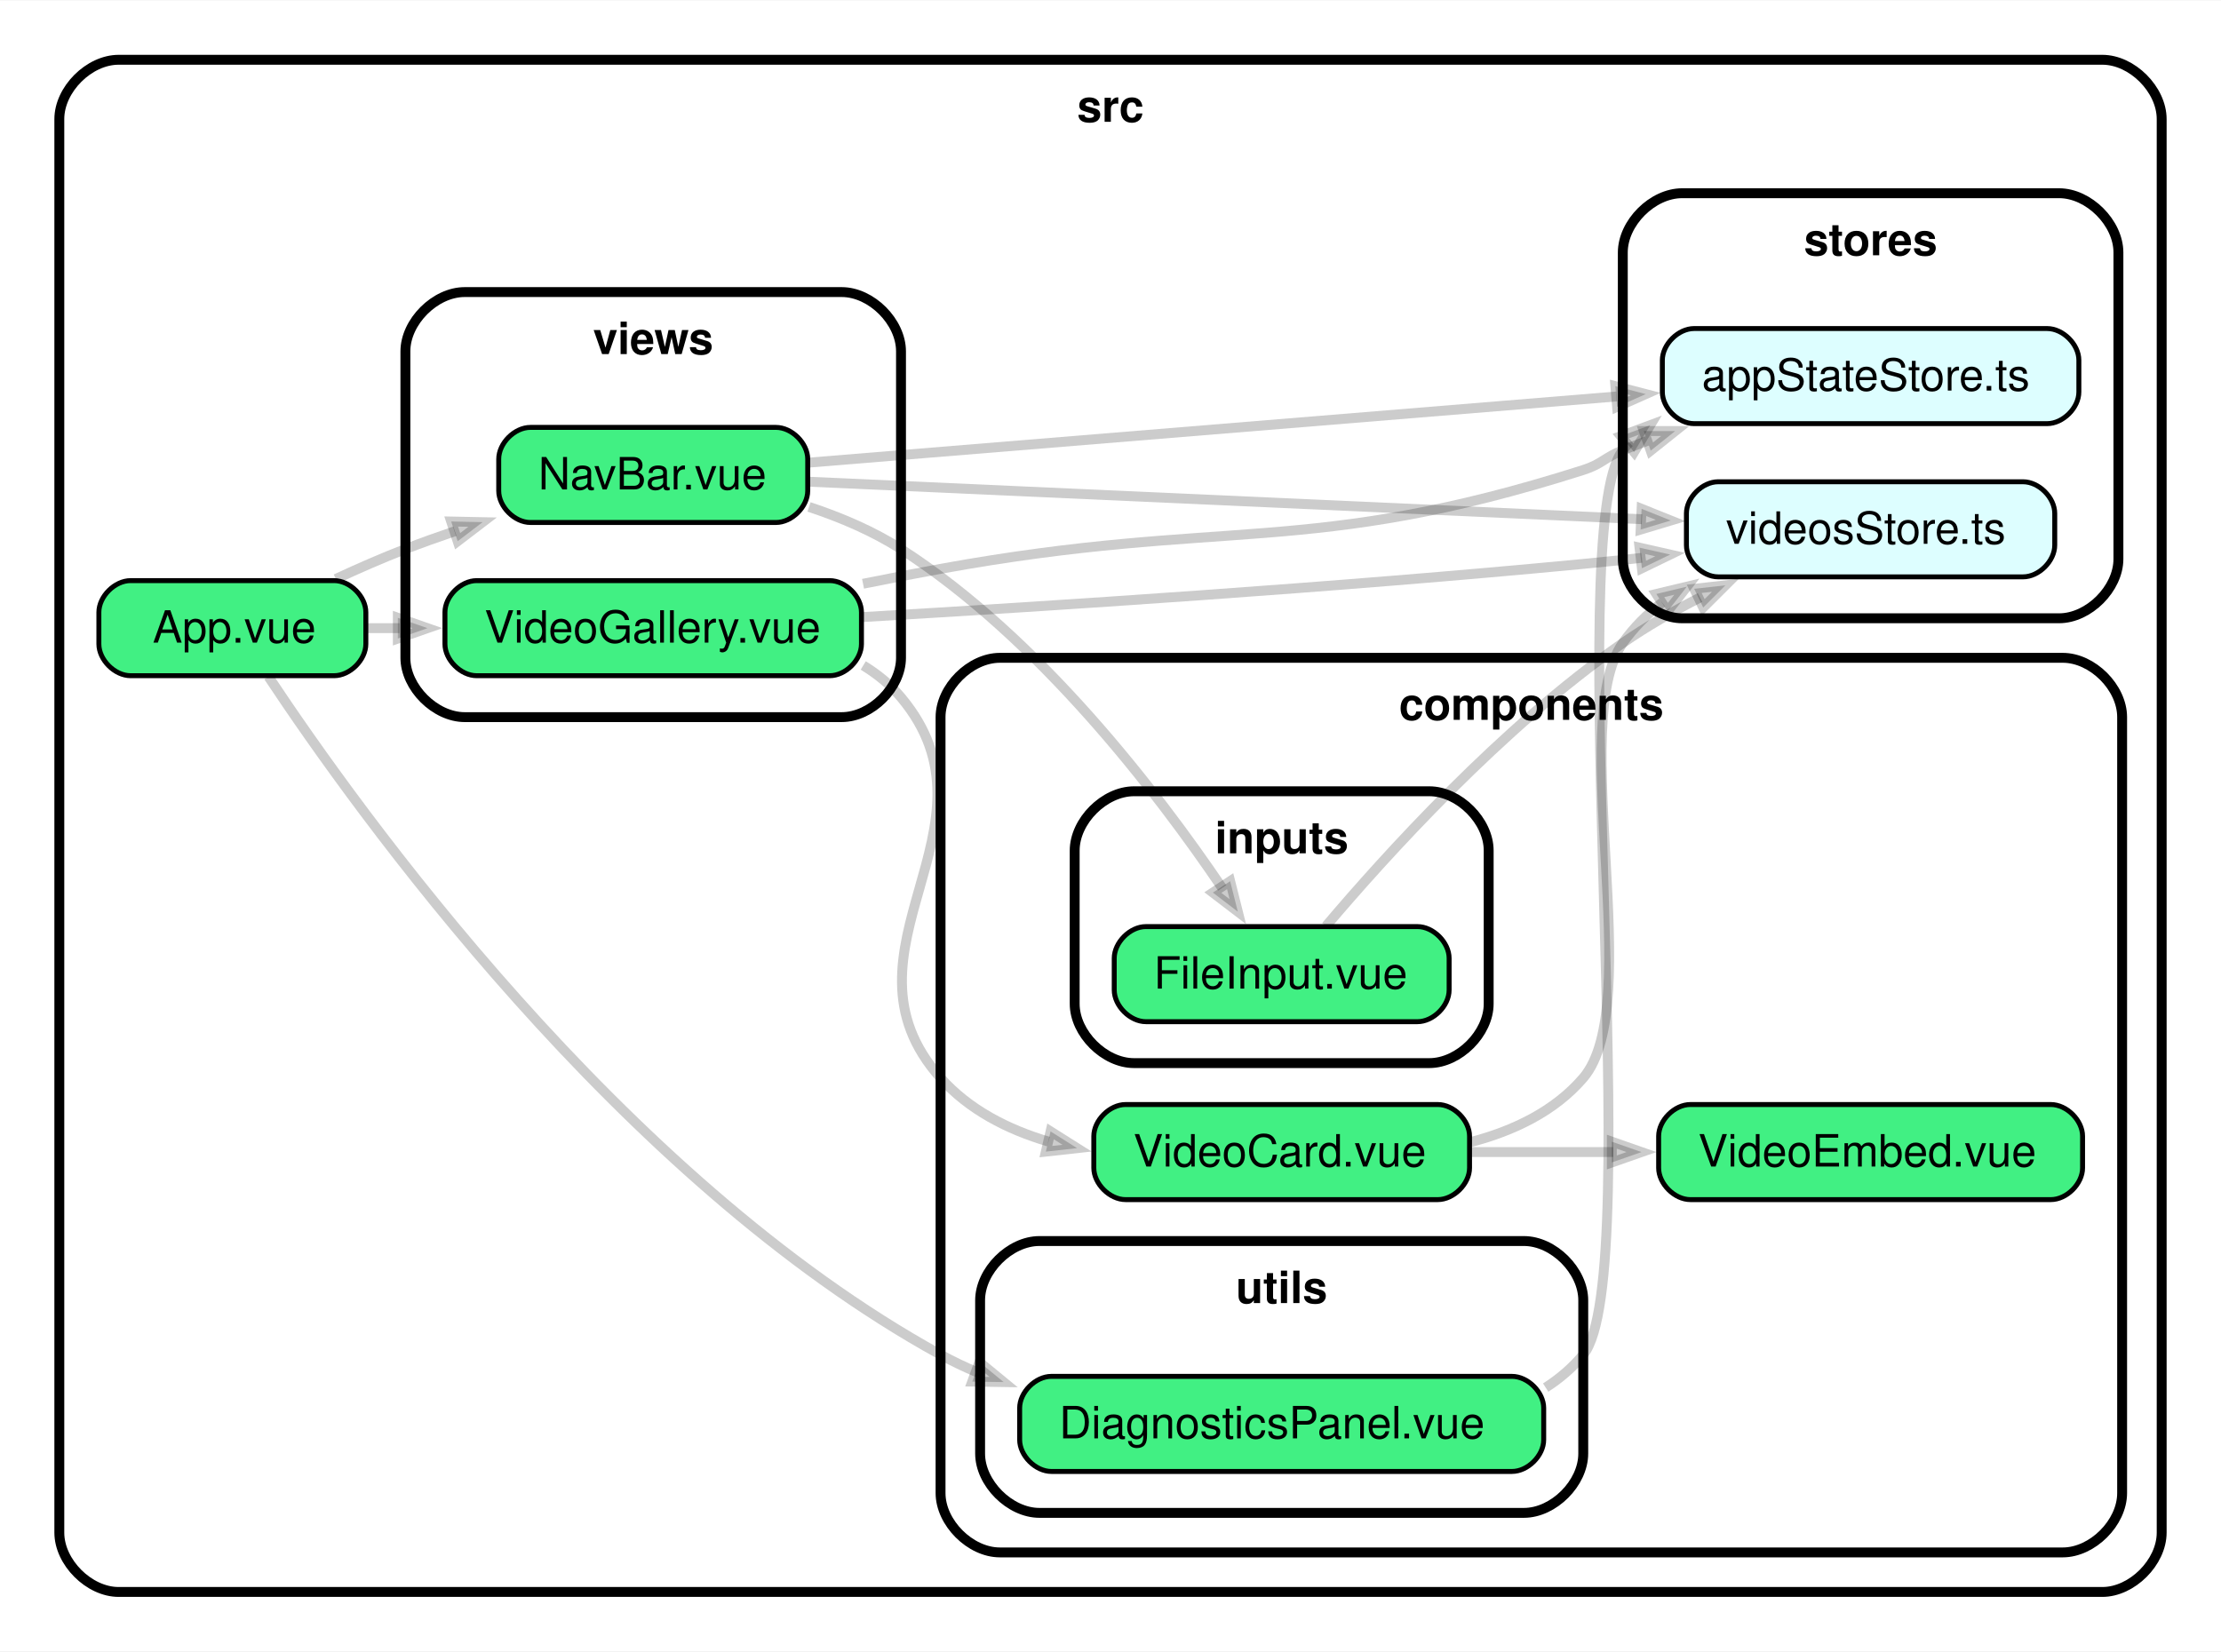
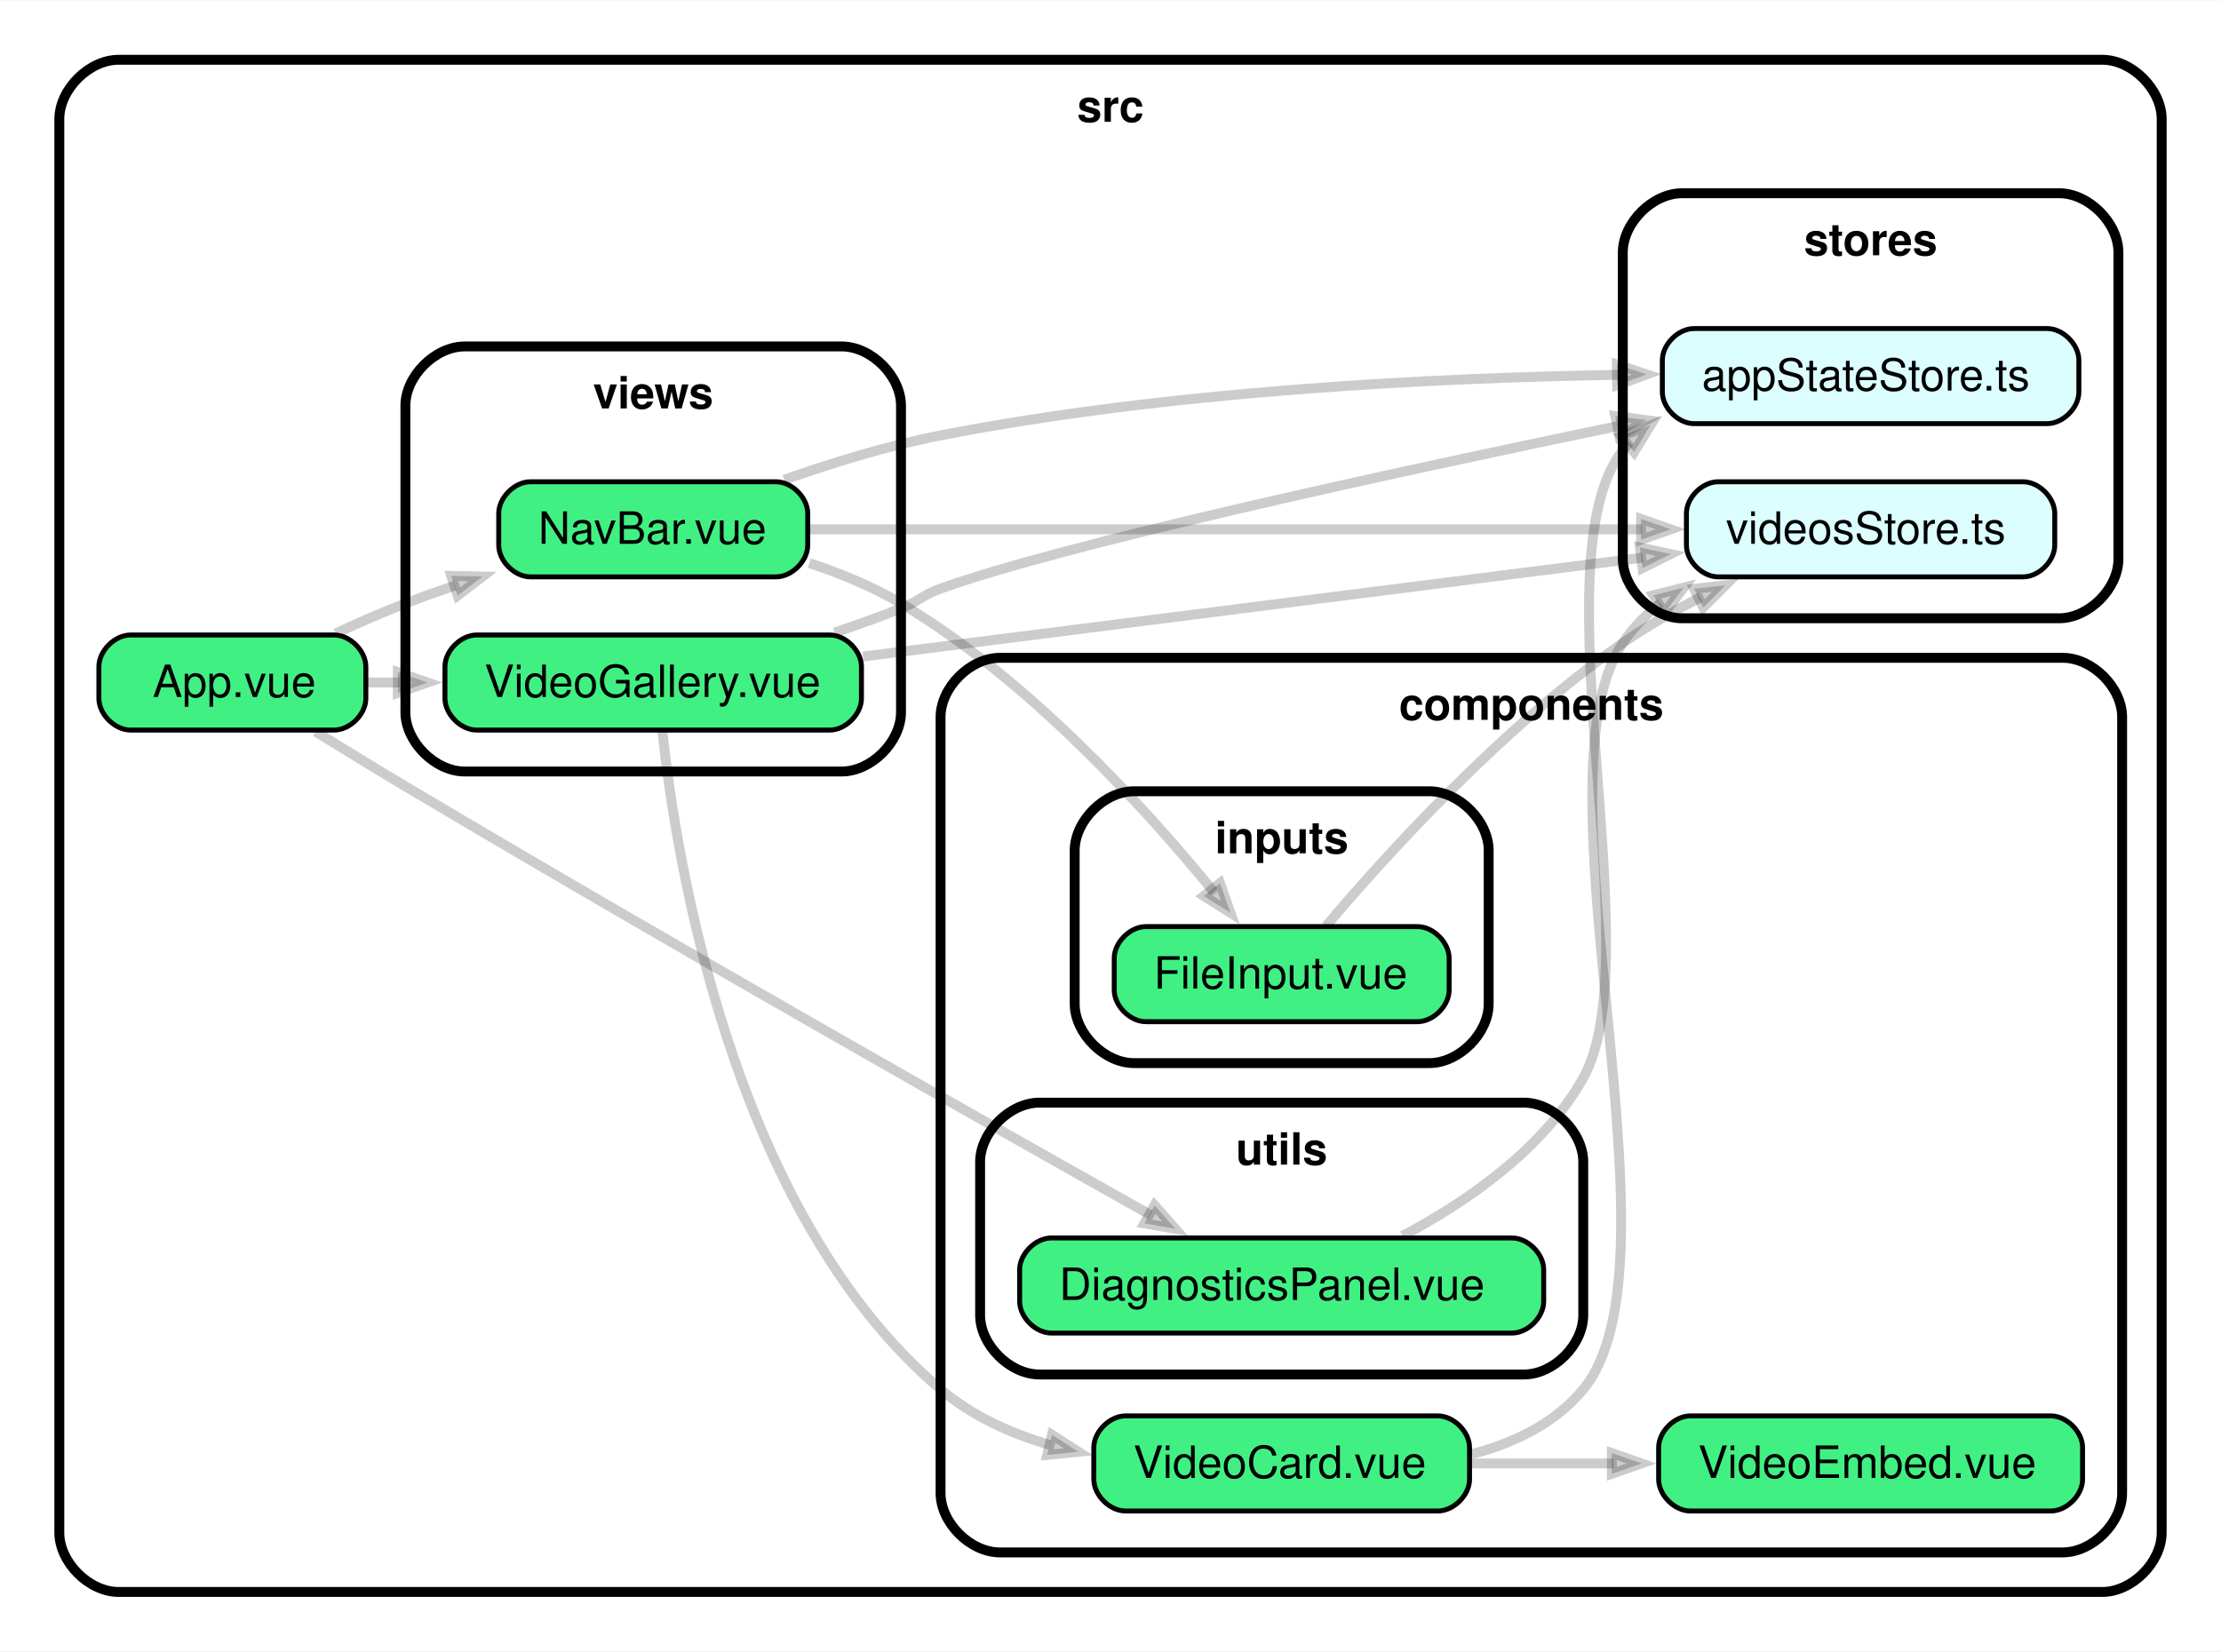
<svg xmlns="http://www.w3.org/2000/svg" xmlns:xlink="http://www.w3.org/1999/xlink" width="449pt" height="334pt" viewBox="0.00 0.00 449.25 334.00">
  <g id="graph0" class="graph" transform="scale(1 1) rotate(0) translate(4 330)">
    <polygon fill="white" stroke="none" points="-4,4 -4,-330 445.25,-330 445.25,4 -4,4" />
    <g id="clust1" class="cluster">
      <path fill="#ffffff" stroke="black" stroke-width="2" d="M20,-8C20,-8 421.25,-8 421.25,-8 427.25,-8 433.25,-14 433.25,-20 433.25,-20 433.25,-306 433.25,-306 433.25,-312 427.25,-318 421.25,-318 421.25,-318 20,-318 20,-318 14,-318 8,-312 8,-306 8,-306 8,-20 8,-20 8,-14 14,-8 20,-8" />
      <text text-anchor="middle" x="220.62" y="-305.45" font-family="Helvetica,sans-Serif" font-weight="bold" font-size="9.00">src</text>
    </g>
    <g id="clust2" class="cluster">
      <path fill="#ffffff" stroke="black" stroke-width="2" d="M198.25,-16C198.25,-16 413.25,-16 413.25,-16 419.25,-16 425.25,-22 425.25,-28 425.25,-28 425.25,-185 425.25,-185 425.25,-191 419.25,-197 413.25,-197 413.25,-197 198.25,-197 198.25,-197 192.25,-197 186.25,-191 186.25,-185 186.25,-185 186.25,-28 186.25,-28 186.25,-22 192.25,-16 198.25,-16" />
      <text text-anchor="middle" x="305.75" y="-184.45" font-family="Helvetica,sans-Serif" font-weight="bold" font-size="9.00">components</text>
    </g>
-     <g id="clust4" class="cluster">
-       <path fill="#ffffff" stroke="black" stroke-width="2" d="M206.25,-24C206.25,-24 304.25,-24 304.25,-24 310.25,-24 316.25,-30 316.25,-36 316.25,-36 316.25,-67 316.25,-67 316.25,-73 310.25,-79 304.25,-79 304.25,-79 206.25,-79 206.25,-79 200.25,-79 194.25,-73 194.25,-67 194.25,-67 194.25,-36 194.25,-36 194.25,-30 200.25,-24 206.25,-24" />
-       <text text-anchor="middle" x="255.25" y="-66.45" font-family="Helvetica,sans-Serif" font-weight="bold" font-size="9.00">utils</text>
-     </g>
    <g id="clust3" class="cluster">
      <path fill="#ffffff" stroke="black" stroke-width="2" d="M225.38,-115C225.38,-115 285.12,-115 285.12,-115 291.12,-115 297.12,-121 297.12,-127 297.12,-127 297.12,-158 297.12,-158 297.12,-164 291.12,-170 285.12,-170 285.12,-170 225.38,-170 225.38,-170 219.38,-170 213.38,-164 213.38,-158 213.38,-158 213.38,-127 213.38,-127 213.38,-121 219.38,-115 225.38,-115" />
      <text text-anchor="middle" x="255.25" y="-157.45" font-family="Helvetica,sans-Serif" font-weight="bold" font-size="9.00">inputs</text>
    </g>
-     <g id="clust6" class="cluster">
-       <path fill="#ffffff" stroke="black" stroke-width="2" d="M90,-185C90,-185 166.25,-185 166.25,-185 172.25,-185 178.25,-191 178.25,-197 178.25,-197 178.25,-259 178.25,-259 178.25,-265 172.25,-271 166.25,-271 166.25,-271 90,-271 90,-271 84,-271 78,-265 78,-259 78,-259 78,-197 78,-197 78,-191 84,-185 90,-185" />
-       <text text-anchor="middle" x="128.12" y="-258.45" font-family="Helvetica,sans-Serif" font-weight="bold" font-size="9.00">views</text>
+     <g id="clust4" class="cluster">
+       <path fill="#ffffff" stroke="black" stroke-width="2" d="M206.25,-52C206.25,-52 304.25,-52 304.25,-52 310.25,-52 316.25,-58 316.25,-64 316.25,-64 316.25,-95 316.25,-95 316.25,-101 310.25,-107 304.25,-107 304.25,-107 206.25,-107 206.25,-107 200.25,-107 194.25,-101 194.25,-95 194.25,-95 194.25,-64 194.25,-64 194.25,-58 200.25,-52 206.25,-52" />
+       <text text-anchor="middle" x="255.25" y="-94.45" font-family="Helvetica,sans-Serif" font-weight="bold" font-size="9.00">utils</text>
    </g>
    <g id="clust5" class="cluster">
      <path fill="#ffffff" stroke="black" stroke-width="2" d="M336.25,-205C336.25,-205 412.5,-205 412.5,-205 418.5,-205 424.5,-211 424.5,-217 424.5,-217 424.5,-279 424.5,-279 424.5,-285 418.5,-291 412.5,-291 412.5,-291 336.25,-291 336.25,-291 330.25,-291 324.25,-285 324.25,-279 324.25,-279 324.25,-217 324.25,-217 324.25,-211 330.25,-205 336.25,-205" />
      <text text-anchor="middle" x="374.38" y="-278.45" font-family="Helvetica,sans-Serif" font-weight="bold" font-size="9.00">stores</text>
    </g>
+     <g id="clust6" class="cluster">
+       <path fill="#ffffff" stroke="black" stroke-width="2" d="M90,-174C90,-174 166.25,-174 166.25,-174 172.25,-174 178.25,-180 178.25,-186 178.25,-186 178.25,-248 178.25,-248 178.25,-254 172.25,-260 166.25,-260 166.25,-260 90,-260 90,-260 84,-260 78,-254 78,-248 78,-248 78,-186 78,-186 78,-180 84,-174 90,-174" />
+       <text text-anchor="middle" x="128.12" y="-247.45" font-family="Helvetica,sans-Serif" font-weight="bold" font-size="9.00">views</text>
+     </g>
    <g id="node1" class="node">
      <g id="a_node1">
        <a xlink:href="src/App.vue" xlink:title="App.vue">
-           <path fill="#41f083" stroke="black" d="M63.58,-212.62C63.58,-212.62 22.42,-212.62 22.42,-212.62 19.21,-212.62 16,-209.42 16,-206.21 16,-206.21 16,-199.79 16,-199.79 16,-196.58 19.21,-193.38 22.42,-193.38 22.42,-193.38 63.58,-193.38 63.58,-193.38 66.79,-193.38 70,-196.58 70,-199.79 70,-199.79 70,-206.21 70,-206.21 70,-209.42 66.79,-212.62 63.58,-212.62" />
-           <text text-anchor="start" x="26.88" y="-200.07" font-family="Helvetica,sans-Serif" font-size="9.00">App.vue</text>
+           <path fill="#41f083" stroke="black" d="M63.58,-201.62C63.58,-201.62 22.42,-201.62 22.42,-201.62 19.21,-201.62 16,-198.42 16,-195.21 16,-195.21 16,-188.79 16,-188.79 16,-185.58 19.21,-182.38 22.42,-182.38 22.42,-182.38 63.58,-182.38 63.58,-182.38 66.79,-182.38 70,-185.58 70,-188.79 70,-188.79 70,-195.21 70,-195.21 70,-198.42 66.79,-201.62 63.58,-201.62" />
+           <text text-anchor="start" x="26.88" y="-189.07" font-family="Helvetica,sans-Serif" font-size="9.00">App.vue</text>
        </a>
      </g>
    </g>
    <g id="node2" class="node">
      <g id="a_node2">
        <a xlink:href="src/components/utils/DiagnosticsPanel.vue" xlink:title="DiagnosticsPanel.vue">
-           <path fill="#41f083" stroke="black" d="M301.83,-51.62C301.83,-51.62 208.67,-51.62 208.67,-51.62 205.46,-51.62 202.25,-48.42 202.25,-45.21 202.25,-45.21 202.25,-38.79 202.25,-38.79 202.25,-35.58 205.46,-32.38 208.67,-32.38 208.67,-32.38 301.83,-32.38 301.83,-32.38 305.04,-32.38 308.25,-35.58 308.25,-38.79 308.25,-38.79 308.25,-45.21 308.25,-45.21 308.25,-48.42 305.04,-51.62 301.83,-51.62" />
-           <text text-anchor="start" x="210.25" y="-39.08" font-family="Helvetica,sans-Serif" font-size="9.00">DiagnosticsPanel.vue</text>
+           <path fill="#41f083" stroke="black" d="M301.83,-79.62C301.83,-79.62 208.67,-79.62 208.67,-79.62 205.46,-79.62 202.25,-76.42 202.25,-73.21 202.25,-73.21 202.25,-66.79 202.25,-66.79 202.25,-63.58 205.46,-60.38 208.67,-60.38 208.67,-60.38 301.83,-60.38 301.83,-60.38 305.04,-60.38 308.25,-63.58 308.25,-66.79 308.25,-66.79 308.25,-73.21 308.25,-73.21 308.25,-76.42 305.04,-79.62 301.83,-79.62" />
+           <text text-anchor="start" x="210.25" y="-67.08" font-family="Helvetica,sans-Serif" font-size="9.00">DiagnosticsPanel.vue</text>
        </a>
      </g>
    </g>
    <g id="edge1" class="edge">
-       <path fill="none" stroke="#000000" stroke-width="2" stroke-opacity="0.2" d="M50.3,-193.19C68.07,-166.38 121.51,-91.57 186.25,-56 188.68,-54.67 191.22,-53.46 193.84,-52.36" />
-       <polygon fill="#000000" fill-opacity="0.2" stroke="#000000" stroke-width="2" stroke-opacity="0.2" points="194.11,-54.5 199.02,-50.46 192.66,-50.56 194.11,-54.5" />
+       <path fill="none" stroke="#000000" stroke-width="2" stroke-opacity="0.2" d="M59.85,-182.06C65.55,-178.53 72.04,-174.55 78,-171 131.17,-139.36 194.24,-103.65 228.67,-84.31" />
+       <polygon fill="#000000" fill-opacity="0.2" stroke="#000000" stroke-width="2" stroke-opacity="0.2" points="229.53,-86.23 233.74,-81.47 227.48,-82.57 229.53,-86.23" />
    </g>
    <g id="node3" class="node">
      <g id="a_node3">
        <a xlink:href="src/views/NavBar.vue" xlink:title="NavBar.vue">
-           <path fill="#41f083" stroke="black" d="M152.96,-243.62C152.96,-243.62 103.29,-243.62 103.29,-243.62 100.08,-243.62 96.88,-240.42 96.88,-237.21 96.88,-237.21 96.88,-230.79 96.88,-230.79 96.88,-227.58 100.08,-224.38 103.29,-224.38 103.29,-224.38 152.96,-224.38 152.96,-224.38 156.17,-224.38 159.38,-227.58 159.38,-230.79 159.38,-230.79 159.38,-237.21 159.38,-237.21 159.38,-240.42 156.17,-243.62 152.96,-243.62" />
-           <text text-anchor="start" x="104.88" y="-231.07" font-family="Helvetica,sans-Serif" font-size="9.00">NavBar.vue</text>
+           <path fill="#41f083" stroke="black" d="M152.96,-232.62C152.96,-232.62 103.29,-232.62 103.29,-232.62 100.08,-232.62 96.88,-229.42 96.88,-226.21 96.88,-226.21 96.88,-219.79 96.88,-219.79 96.88,-216.58 100.08,-213.38 103.29,-213.38 103.29,-213.38 152.96,-213.38 152.96,-213.38 156.17,-213.38 159.38,-216.58 159.38,-219.79 159.38,-219.79 159.38,-226.21 159.38,-226.21 159.38,-229.42 156.17,-232.62 152.96,-232.62" />
+           <text text-anchor="start" x="104.88" y="-220.07" font-family="Helvetica,sans-Serif" font-size="9.00">NavBar.vue</text>
        </a>
      </g>
    </g>
    <g id="edge2" class="edge">
-       <path fill="none" stroke="#000000" stroke-width="2" stroke-opacity="0.2" d="M63.93,-212.96C68.5,-215.08 73.37,-217.22 78,-219 81.23,-220.25 84.61,-221.46 88.02,-222.62" />
-       <polygon fill="#000000" fill-opacity="0.2" stroke="#000000" stroke-width="2" stroke-opacity="0.2" points="87.26,-224.58 93.62,-224.45 88.57,-220.59 87.26,-224.58" />
+       <path fill="none" stroke="#000000" stroke-width="2" stroke-opacity="0.2" d="M63.93,-201.96C68.5,-204.08 73.37,-206.22 78,-208 81.23,-209.25 84.61,-210.46 88.02,-211.62" />
+       <polygon fill="#000000" fill-opacity="0.2" stroke="#000000" stroke-width="2" stroke-opacity="0.2" points="87.26,-213.58 93.62,-213.45 88.57,-209.59 87.26,-213.58" />
    </g>
    <g id="node4" class="node">
      <g id="a_node4">
        <a xlink:href="src/views/VideoGallery.vue" xlink:title="VideoGallery.vue">
-           <path fill="#41f083" stroke="black" d="M163.83,-212.62C163.83,-212.62 92.42,-212.62 92.42,-212.62 89.21,-212.62 86,-209.42 86,-206.21 86,-206.21 86,-199.79 86,-199.79 86,-196.58 89.21,-193.38 92.42,-193.38 92.42,-193.38 163.83,-193.38 163.83,-193.38 167.04,-193.38 170.25,-196.58 170.25,-199.79 170.25,-199.79 170.25,-206.21 170.25,-206.21 170.25,-209.42 167.04,-212.62 163.83,-212.62" />
-           <text text-anchor="start" x="94" y="-200.07" font-family="Helvetica,sans-Serif" font-size="9.00">VideoGallery.vue</text>
+           <path fill="#41f083" stroke="black" d="M163.83,-201.62C163.83,-201.62 92.42,-201.62 92.42,-201.62 89.21,-201.62 86,-198.42 86,-195.21 86,-195.21 86,-188.79 86,-188.79 86,-185.58 89.21,-182.38 92.42,-182.38 92.42,-182.38 163.83,-182.38 163.83,-182.38 167.04,-182.38 170.25,-185.58 170.25,-188.79 170.25,-188.79 170.25,-195.21 170.25,-195.21 170.25,-198.42 167.04,-201.62 163.83,-201.62" />
+           <text text-anchor="start" x="94" y="-189.07" font-family="Helvetica,sans-Serif" font-size="9.00">VideoGallery.vue</text>
        </a>
      </g>
    </g>
    <g id="edge3" class="edge">
-       <path fill="none" stroke="#000000" stroke-width="2" stroke-opacity="0.2" d="M70.3,-203C72.42,-203 74.61,-203 76.83,-203" />
-       <polygon fill="#000000" fill-opacity="0.2" stroke="#000000" stroke-width="2" stroke-opacity="0.2" points="76.47,-205.1 82.47,-203 76.47,-200.9 76.47,-205.1" />
+       <path fill="none" stroke="#000000" stroke-width="2" stroke-opacity="0.2" d="M70.3,-192C72.42,-192 74.61,-192 76.83,-192" />
+       <polygon fill="#000000" fill-opacity="0.2" stroke="#000000" stroke-width="2" stroke-opacity="0.2" points="76.47,-194.1 82.47,-192 76.47,-189.9 76.47,-194.1" />
    </g>
    <g id="node9" class="node">
      <g id="a_node9">
        <a xlink:href="src/stores/appStateStore.ts" xlink:title="appStateStore.ts">
          <path fill="#ddfeff" stroke="black" d="M410.08,-263.62C410.08,-263.62 338.67,-263.62 338.67,-263.62 335.46,-263.62 332.25,-260.42 332.25,-257.21 332.25,-257.21 332.25,-250.79 332.25,-250.79 332.25,-247.58 335.46,-244.38 338.67,-244.38 338.67,-244.38 410.08,-244.38 410.08,-244.38 413.29,-244.38 416.5,-247.58 416.5,-250.79 416.5,-250.79 416.5,-257.21 416.5,-257.21 416.5,-260.42 413.29,-263.62 410.08,-263.62" />
          <text text-anchor="start" x="340.25" y="-251.07" font-family="Helvetica,sans-Serif" font-size="9.00">appStateStore.ts</text>
        </a>
      </g>
    </g>
    <g id="edge7" class="edge">
-       <path fill="none" stroke="#000000" stroke-width="2" stroke-opacity="0.2" d="M308.65,-49.35C311.49,-51.17 314.06,-53.37 316.25,-56 329.25,-71.66 311.79,-222.91 324.25,-239 324.66,-239.53 325.09,-240.04 325.53,-240.53" />
-       <polygon fill="#000000" fill-opacity="0.2" stroke="#000000" stroke-width="2" stroke-opacity="0.2" points="323.85,-241.86 329.81,-244.08 326.53,-238.63 323.85,-241.86" />
+       <path fill="none" stroke="#000000" stroke-width="2" stroke-opacity="0.2" d="M279.67,-80.03C292.81,-86.98 308.16,-97.59 316.25,-112 330.09,-136.66 306.72,-216.81 324.25,-239 324.66,-239.52 325.1,-240.03 325.55,-240.52" />
+       <polygon fill="#000000" fill-opacity="0.2" stroke="#000000" stroke-width="2" stroke-opacity="0.2" points="323.88,-241.87 329.85,-244.04 326.54,-238.62 323.88,-241.87" />
    </g>
    <g id="node7" class="node">
      <g id="a_node7">
        <a xlink:href="src/stores/videosStore.ts" xlink:title="videosStore.ts">
          <path fill="#ddfeff" stroke="black" d="M405.21,-232.62C405.21,-232.62 343.54,-232.62 343.54,-232.62 340.33,-232.62 337.12,-229.42 337.12,-226.21 337.12,-226.21 337.12,-219.79 337.12,-219.79 337.12,-216.58 340.33,-213.38 343.54,-213.38 343.54,-213.38 405.21,-213.38 405.21,-213.38 408.42,-213.38 411.62,-216.58 411.62,-219.79 411.62,-219.79 411.62,-226.21 411.62,-226.21 411.62,-229.42 408.42,-232.62 405.21,-232.62" />
          <text text-anchor="start" x="345.12" y="-220.07" font-family="Helvetica,sans-Serif" font-size="9.00">videosStore.ts</text>
        </a>
      </g>
    </g>
    <g id="edge10" class="edge">
-       <path fill="none" stroke="#000000" stroke-width="2" stroke-opacity="0.2" d="M159.57,-232.63C201.94,-230.72 279.03,-227.25 328.14,-225.04" />
-       <polygon fill="#000000" fill-opacity="0.2" stroke="#000000" stroke-width="2" stroke-opacity="0.2" points="328.05,-227.14 333.95,-224.78 327.86,-222.95 328.05,-227.14" />
+       <path fill="none" stroke="#000000" stroke-width="2" stroke-opacity="0.2" d="M159.57,-223C201.94,-223 279.03,-223 328.14,-223" />
+       <polygon fill="#000000" fill-opacity="0.2" stroke="#000000" stroke-width="2" stroke-opacity="0.2" points="327.95,-225.1 333.95,-223 327.95,-220.9 327.95,-225.1" />
    </g>
    <g id="node8" class="node">
      <g id="a_node8">
        <a xlink:href="src/components/inputs/FileInput.vue" xlink:title="FileInput.vue">
          <path fill="#41f083" stroke="black" d="M282.71,-142.62C282.71,-142.62 227.79,-142.62 227.79,-142.62 224.58,-142.62 221.38,-139.42 221.38,-136.21 221.38,-136.21 221.38,-129.79 221.38,-129.79 221.38,-126.58 224.58,-123.38 227.79,-123.38 227.79,-123.38 282.71,-123.38 282.71,-123.38 285.92,-123.38 289.12,-126.58 289.12,-129.79 289.12,-129.79 289.12,-136.21 289.12,-136.21 289.12,-139.42 285.92,-142.62 282.71,-142.62" />
          <text text-anchor="start" x="229.38" y="-130.07" font-family="Helvetica,sans-Serif" font-size="9.00">FileInput.vue</text>
        </a>
      </g>
    </g>
    <g id="edge8" class="edge">
-       <path fill="none" stroke="#000000" stroke-width="2" stroke-opacity="0.2" d="M159.64,-227.53C166.08,-225.4 172.63,-222.62 178.25,-219 206.23,-201 230.05,-169.89 243.22,-150.43" />
-       <polygon fill="#000000" fill-opacity="0.2" stroke="#000000" stroke-width="2" stroke-opacity="0.2" points="244.83,-151.81 246.38,-145.64 241.33,-149.5 244.83,-151.81" />
+       <path fill="none" stroke="#000000" stroke-width="2" stroke-opacity="0.2" d="M159.71,-216.16C166.09,-214.06 172.58,-211.38 178.25,-208 204.03,-192.63 227.59,-166.71 241.44,-149.73" />
+       <polygon fill="#000000" fill-opacity="0.2" stroke="#000000" stroke-width="2" stroke-opacity="0.2" points="242.77,-151.42 244.87,-145.42 239.49,-148.81 242.77,-151.42" />
    </g>
    <g id="edge9" class="edge">
-       <path fill="none" stroke="#000000" stroke-width="2" stroke-opacity="0.2" d="M159.57,-236.49C200.5,-239.84 273.81,-245.85 323.02,-249.88" />
-       <polygon fill="#000000" fill-opacity="0.2" stroke="#000000" stroke-width="2" stroke-opacity="0.2" points="322.75,-251.96 328.9,-250.36 323.09,-247.78 322.75,-251.96" />
+       <path fill="none" stroke="#000000" stroke-width="2" stroke-opacity="0.2" d="M154.63,-233.04C164.37,-236.46 175.68,-239.94 186.25,-242 232.1,-250.94 285.34,-253.63 323.29,-254.26" />
+       <polygon fill="#000000" fill-opacity="0.2" stroke="#000000" stroke-width="2" stroke-opacity="0.2" points="323.05,-256.36 329.08,-254.34 323.11,-252.16 323.05,-256.36" />
    </g>
    <g id="node5" class="node">
      <g id="a_node5">
        <a xlink:href="src/components/VideoCard.vue" xlink:title="VideoCard.vue">
-           <path fill="#41f083" stroke="black" d="M286.83,-106.62C286.83,-106.62 223.67,-106.62 223.67,-106.62 220.46,-106.62 217.25,-103.42 217.25,-100.21 217.25,-100.21 217.25,-93.79 217.25,-93.79 217.25,-90.58 220.46,-87.38 223.67,-87.38 223.67,-87.38 286.83,-87.38 286.83,-87.38 290.04,-87.38 293.25,-90.58 293.25,-93.79 293.25,-93.79 293.25,-100.21 293.25,-100.21 293.25,-103.42 290.04,-106.62 286.83,-106.62" />
-           <text text-anchor="start" x="225.25" y="-94.08" font-family="Helvetica,sans-Serif" font-size="9.00">VideoCard.vue</text>
+           <path fill="#41f083" stroke="black" d="M286.83,-43.62C286.83,-43.62 223.67,-43.62 223.67,-43.62 220.46,-43.62 217.25,-40.42 217.25,-37.21 217.25,-37.21 217.25,-30.79 217.25,-30.79 217.25,-27.58 220.46,-24.38 223.67,-24.38 223.67,-24.38 286.83,-24.38 286.83,-24.38 290.04,-24.38 293.25,-27.58 293.25,-30.79 293.25,-30.79 293.25,-37.21 293.25,-37.21 293.25,-40.42 290.04,-43.62 286.83,-43.62" />
+           <text text-anchor="start" x="225.25" y="-31.07" font-family="Helvetica,sans-Serif" font-size="9.00">VideoCard.vue</text>
        </a>
      </g>
    </g>
    <g id="edge11" class="edge">
-       <path fill="none" stroke="#000000" stroke-width="2" stroke-opacity="0.2" d="M170.61,-195.45C173.48,-193.7 176.08,-191.58 178.25,-189 200.37,-162.65 163.34,-137.67 186.25,-112 191.99,-105.57 199.8,-101.56 208.08,-99.12" />
-       <polygon fill="#000000" fill-opacity="0.2" stroke="#000000" stroke-width="2" stroke-opacity="0.2" points="208.5,-101.18 213.87,-97.79 207.55,-97.09 208.5,-101.18" />
+       <path fill="none" stroke="#000000" stroke-width="2" stroke-opacity="0.2" d="M129.97,-182.23C132.75,-156.21 144.06,-84.82 186.25,-49 192.54,-43.66 200.32,-40.1 208.34,-37.75" />
+       <polygon fill="#000000" fill-opacity="0.2" stroke="#000000" stroke-width="2" stroke-opacity="0.2" points="208.79,-39.8 214.13,-36.36 207.81,-35.72 208.79,-39.8" />
    </g>
    <g id="edge13" class="edge">
-       <path fill="none" stroke="#000000" stroke-width="2" stroke-opacity="0.2" d="M170.43,-205.24C208.38,-207.45 266.17,-211.2 316.25,-216 320.1,-216.37 324.1,-216.79 328.1,-217.23" />
-       <polygon fill="#000000" fill-opacity="0.2" stroke="#000000" stroke-width="2" stroke-opacity="0.2" points="327.63,-219.29 333.83,-217.89 328.11,-215.12 327.63,-219.29" />
+       <path fill="none" stroke="#000000" stroke-width="2" stroke-opacity="0.2" d="M170.56,-197.26C214.32,-202.81 283.12,-211.54 328.24,-217.27" />
+       <polygon fill="#000000" fill-opacity="0.2" stroke="#000000" stroke-width="2" stroke-opacity="0.2" points="327.71,-219.32 333.93,-217.99 328.24,-215.15 327.71,-219.32" />
    </g>
    <g id="edge12" class="edge">
-       <path fill="none" stroke="#000000" stroke-width="2" stroke-opacity="0.2" d="M170.57,-211.98C175.84,-213.04 181.17,-214.08 186.25,-215 243.76,-225.46 260.55,-217.27 316.25,-235 320.04,-236.21 320.56,-237.53 324.25,-239 325.86,-239.64 327.52,-240.28 329.2,-240.9" />
-       <polygon fill="#000000" fill-opacity="0.2" stroke="#000000" stroke-width="2" stroke-opacity="0.2" points="328.5,-242.88 334.85,-242.88 329.89,-238.92 328.5,-242.88" />
+       <path fill="none" stroke="#000000" stroke-width="2" stroke-opacity="0.2" d="M164.79,-202.12C169.36,-203.64 173.94,-205.28 178.25,-207 181.94,-208.47 182.51,-209.66 186.25,-211 211.08,-219.92 276.75,-234.25 323.26,-243.89" />
+       <polygon fill="#000000" fill-opacity="0.2" stroke="#000000" stroke-width="2" stroke-opacity="0.2" points="322.73,-245.92 329.04,-245.08 323.58,-241.81 322.73,-245.92" />
    </g>
    <g id="node6" class="node">
      <g id="a_node6">
        <a xlink:href="src/components/VideoEmbed.vue" xlink:title="VideoEmbed.vue">
-           <path fill="#41f083" stroke="black" d="M410.83,-106.62C410.83,-106.62 337.92,-106.62 337.92,-106.62 334.71,-106.62 331.5,-103.42 331.5,-100.21 331.5,-100.21 331.5,-93.79 331.5,-93.79 331.5,-90.58 334.71,-87.38 337.92,-87.38 337.92,-87.38 410.83,-87.38 410.83,-87.38 414.04,-87.38 417.25,-90.58 417.25,-93.79 417.25,-93.79 417.25,-100.21 417.25,-100.21 417.25,-103.42 414.04,-106.62 410.83,-106.62" />
-           <text text-anchor="start" x="339.5" y="-94.08" font-family="Helvetica,sans-Serif" font-size="9.00">VideoEmbed.vue</text>
+           <path fill="#41f083" stroke="black" d="M410.83,-43.62C410.83,-43.62 337.92,-43.62 337.92,-43.62 334.71,-43.62 331.5,-40.42 331.5,-37.21 331.5,-37.21 331.5,-30.79 331.5,-30.79 331.5,-27.58 334.71,-24.38 337.92,-24.38 337.92,-24.38 410.83,-24.38 410.83,-24.38 414.04,-24.38 417.25,-27.58 417.25,-30.79 417.25,-30.79 417.25,-37.21 417.25,-37.21 417.25,-40.42 414.04,-43.62 410.83,-43.62" />
+           <text text-anchor="start" x="339.5" y="-31.07" font-family="Helvetica,sans-Serif" font-size="9.00">VideoEmbed.vue</text>
        </a>
      </g>
    </g>
    <g id="edge4" class="edge">
-       <path fill="none" stroke="#000000" stroke-width="2" stroke-opacity="0.2" d="M293.63,-97C302.75,-97 312.67,-97 322.31,-97" />
-       <polygon fill="#000000" fill-opacity="0.2" stroke="#000000" stroke-width="2" stroke-opacity="0.2" points="322.03,-99.1 328.03,-97 322.03,-94.9 322.03,-99.1" />
+       <path fill="none" stroke="#000000" stroke-width="2" stroke-opacity="0.2" d="M293.63,-34C302.75,-34 312.67,-34 322.31,-34" />
+       <polygon fill="#000000" fill-opacity="0.2" stroke="#000000" stroke-width="2" stroke-opacity="0.2" points="322.03,-36.1 328.03,-34 322.03,-31.9 322.03,-36.1" />
    </g>
    <g id="edge5" class="edge">
-       <path fill="none" stroke="#000000" stroke-width="2" stroke-opacity="0.2" d="M293.48,-99.02C302.11,-101.27 310.45,-105.23 316.25,-112 329.02,-126.91 312.97,-183.93 324.25,-200 326.44,-203.12 329.17,-205.83 332.21,-208.18" />
-       <polygon fill="#000000" fill-opacity="0.2" stroke="#000000" stroke-width="2" stroke-opacity="0.2" points="331.03,-209.92 337.21,-211.4 333.3,-206.39 331.03,-209.92" />
+       <path fill="none" stroke="#000000" stroke-width="2" stroke-opacity="0.2" d="M293.65,-35.87C302.28,-38.13 310.58,-42.12 316.25,-49 337.62,-74.93 305.47,-172.13 324.25,-200 326.32,-203.08 328.92,-205.75 331.83,-208.07" />
+       <polygon fill="#000000" fill-opacity="0.2" stroke="#000000" stroke-width="2" stroke-opacity="0.2" points="330.41,-209.65 336.57,-211.21 332.72,-206.14 330.41,-209.65" />
    </g>
    <g id="edge6" class="edge">
      <path fill="none" stroke="#000000" stroke-width="2" stroke-opacity="0.2" d="M264.2,-142.7C276.09,-156.76 299.76,-182.96 324.25,-200 329.08,-203.36 334.48,-206.45 339.88,-209.2" />
      <polygon fill="#000000" fill-opacity="0.2" stroke="#000000" stroke-width="2" stroke-opacity="0.2" points="338.69,-210.96 345.01,-211.67 340.51,-207.18 338.69,-210.96" />
    </g>
  </g>
</svg>
